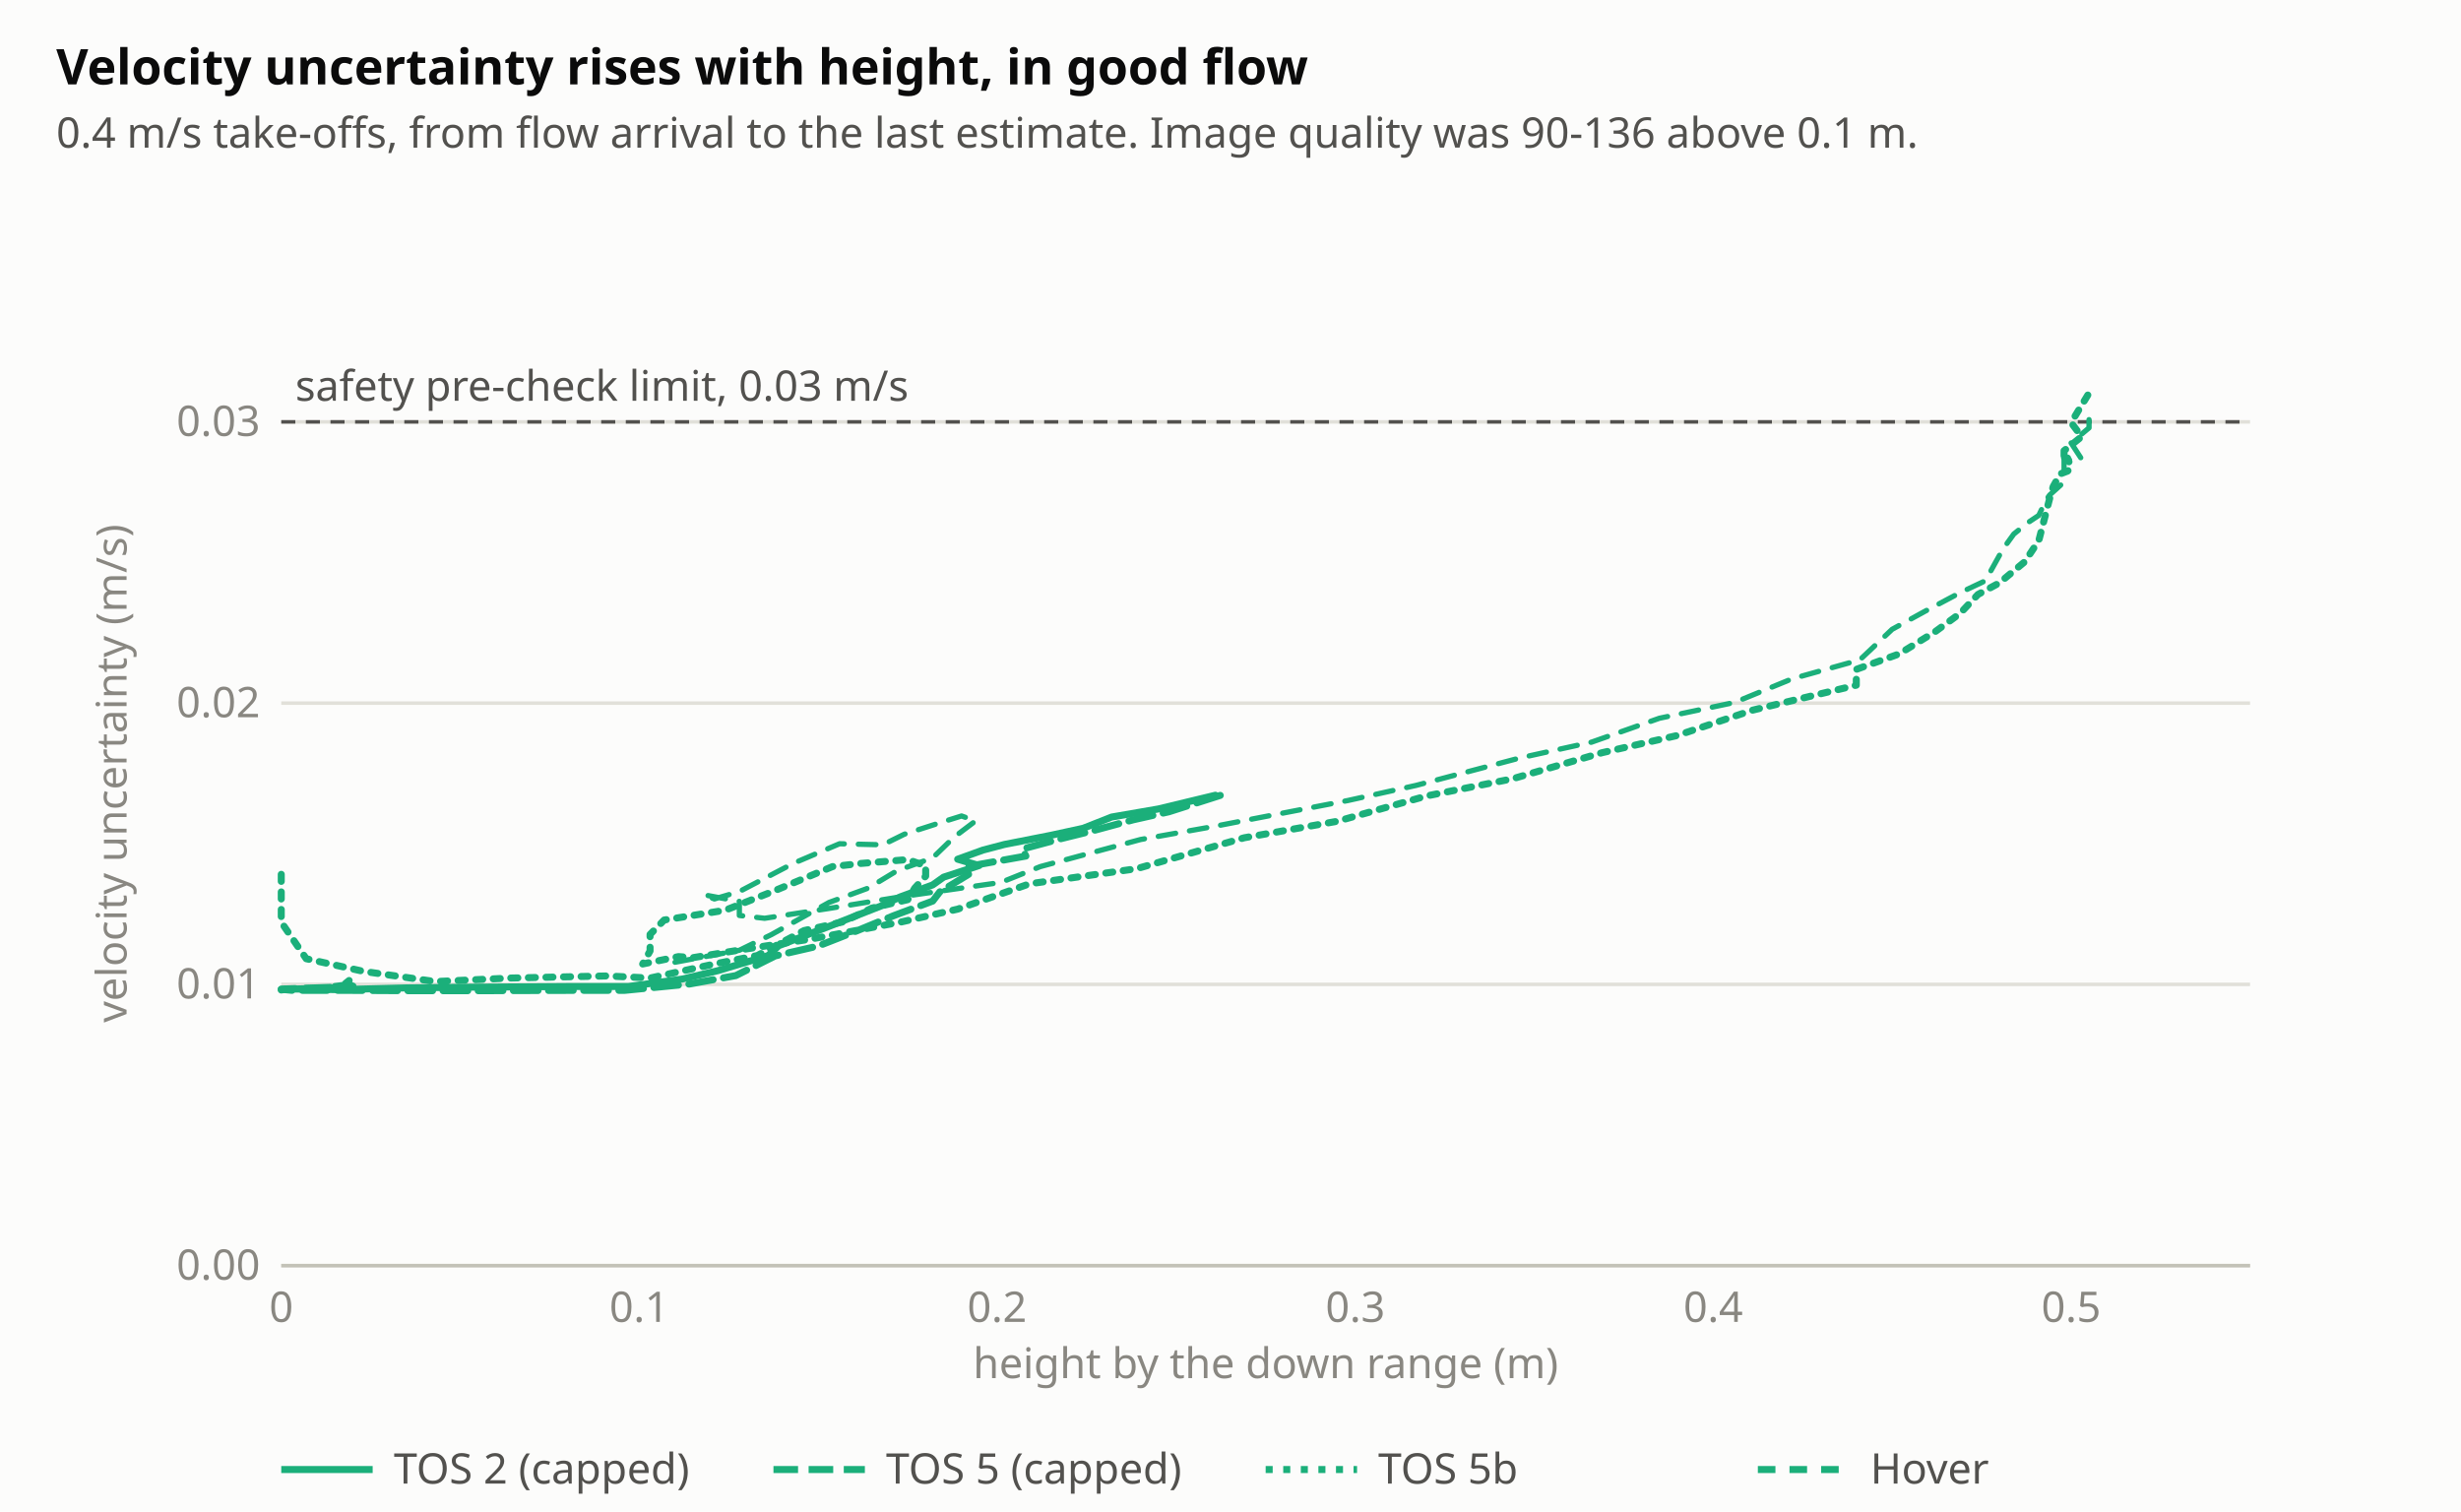
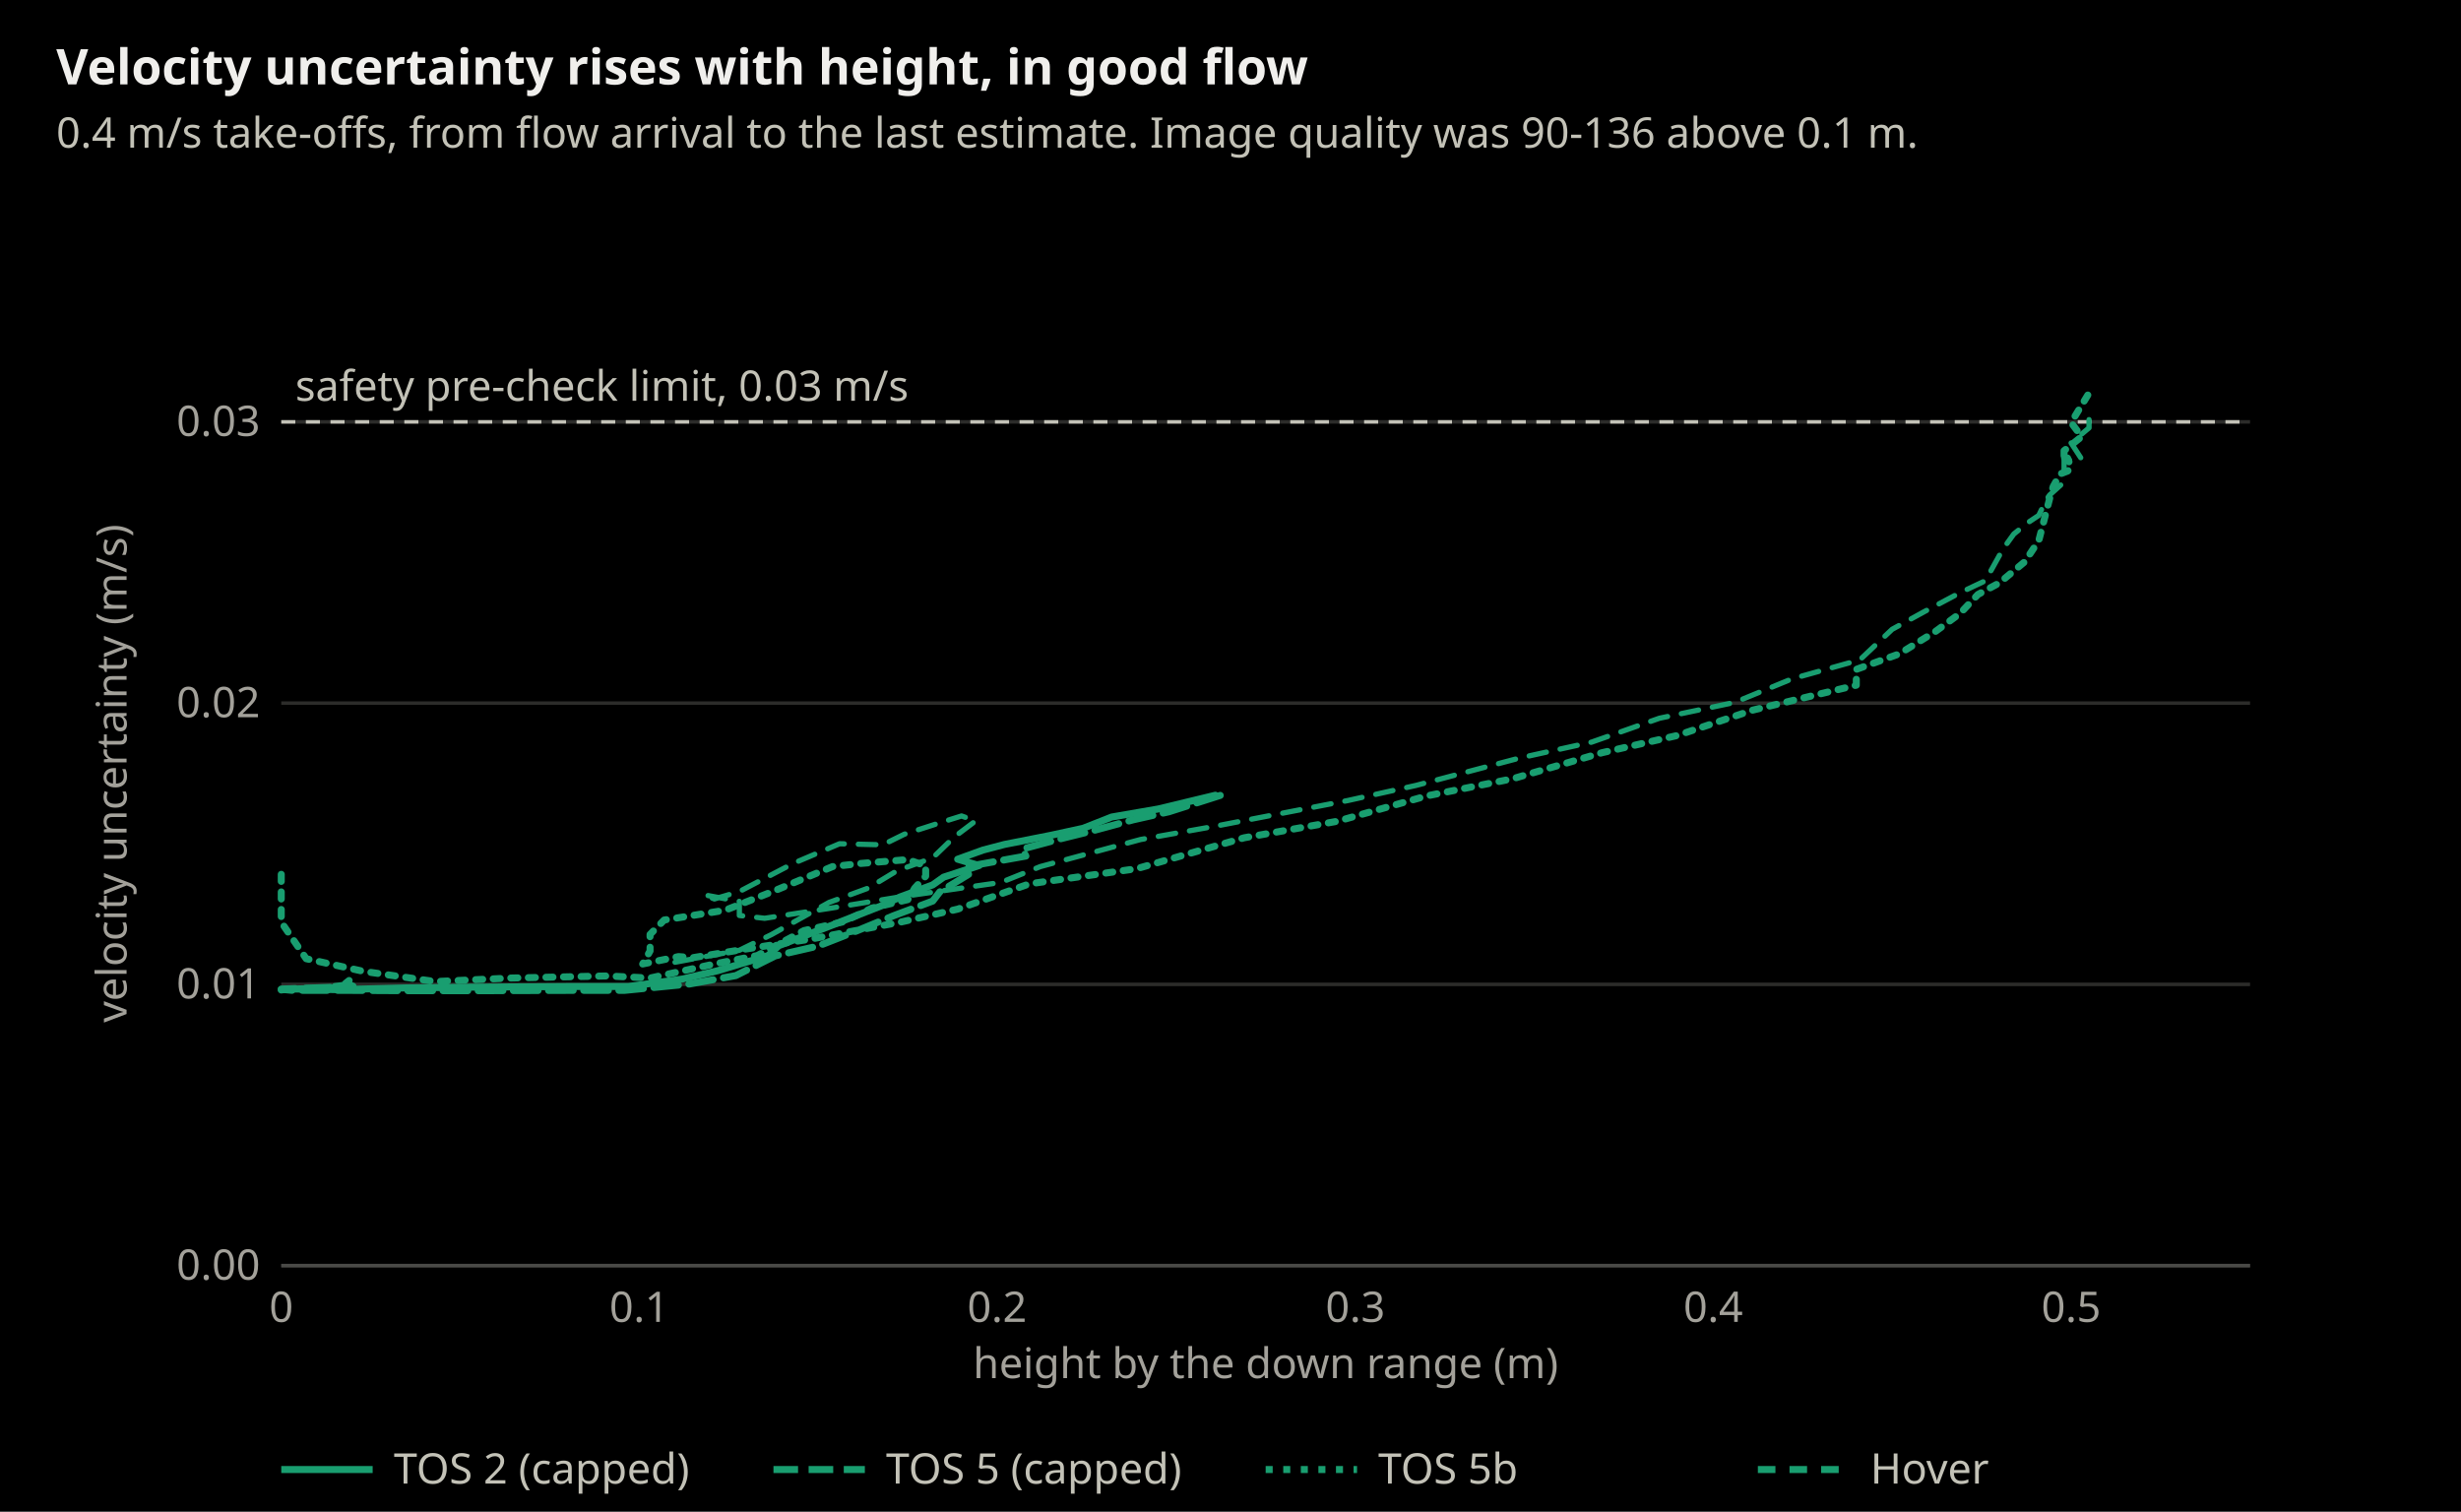
<svg xmlns="http://www.w3.org/2000/svg" viewBox="0 0 700 430" role="img" aria-label="Velocity uncertainty against height for the four 0.4 m/s take-offs">
  <style>
- .bg{fill:#fcfcfb}.p{fill:#0b0b0b}.s{fill:#52514e}.m{fill:#898781}.grid{stroke:#e1e0d9}.axis{stroke:#c3c2b7}
- .c1{stroke:#2a78d6}.c2{stroke:#eb6834}.c3{stroke:#1baf7a}.cg{stroke:#898781}.ref{stroke:#52514e}
- .f1{fill:#2a78d6}.f2{fill:#eb6834}.f3{fill:#1baf7a}.fg{fill:#898781}
- @media (prefers-color-scheme: dark){
- .bg{fill:#1a1a19}.p{fill:#f0efec}.s{fill:#c3c2b7}.grid{stroke:#2c2c2a}.axis{stroke:#383835}
- .c1{stroke:#3987e5}.c2{stroke:#d95926}.c3{stroke:#199e70}.ref{stroke:#c3c2b7}
- .f1{fill:#3987e5}.f2{fill:#d95926}.f3{fill:#199e70}}
+ .bg{fill:#000000}.p{fill:#f0efec}.s{fill:#c3c2b7}.m{fill:#a3a19a}.grid{stroke:#2c2c2a}.axis{stroke:#4a4a47}
+ .c1{stroke:#3987e5}.c2{stroke:#d95926}.c3{stroke:#199e70}.cg{stroke:#a3a19a}.ref{stroke:#c3c2b7}
+ .f1{fill:#3987e5}.f2{fill:#d95926}.f3{fill:#199e70}.fg{fill:#a3a19a}
text{font:12px system-ui,sans-serif}.t{font-weight:600;font-size:14px}.pt{font-weight:600;font-size:12px}
polyline{fill:none;stroke-width:2;stroke-linejoin:round;stroke-linecap:round}
line{stroke-width:1}.refl{stroke-width:1;stroke-dasharray:4 3}
.d2{stroke-dasharray:7 3}.d3{stroke-dasharray:2 3}.dg{stroke-dasharray:5 4;stroke-width:1.5}
</style>
  <rect class="bg" width="700" height="430" />
  <text class="p t" x="16" y="24">Velocity uncertainty rises with height, in good flow</text>
  <text class="s" x="16" y="42">0.4 m/s take-offs, from flow arrival to the last estimate. Image quality was 90-136 above 0.1 m.</text>
  <line class="grid" x1="80" x2="640" y1="360.0" y2="360.0" />
  <text class="m" x="74.0" y="364.0" text-anchor="end">0.00</text>
  <line class="grid" x1="80" x2="640" y1="280.0" y2="280.0" />
  <text class="m" x="74.0" y="284.0" text-anchor="end">0.01</text>
  <line class="grid" x1="80" x2="640" y1="200.0" y2="200.0" />
  <text class="m" x="74.0" y="204.0" text-anchor="end">0.02</text>
  <line class="grid" x1="80" x2="640" y1="120.0" y2="120.0" />
  <text class="m" x="74.0" y="124.0" text-anchor="end">0.03</text>
  <text class="m" x="80.0" y="376.0" text-anchor="middle">0</text>
  <text class="m" x="181.8" y="376.0" text-anchor="middle">0.1</text>
  <text class="m" x="283.6" y="376.0" text-anchor="middle">0.2</text>
  <text class="m" x="385.5" y="376.0" text-anchor="middle">0.3</text>
  <text class="m" x="487.3" y="376.0" text-anchor="middle">0.4</text>
  <text class="m" x="589.1" y="376.0" text-anchor="middle">0.5</text>
  <line class="axis" x1="80" x2="640" y1="360" y2="360" />
  <text class="m" x="360.0" y="392.0" text-anchor="middle">height by the down range (m)</text>
  <text class="m" transform="translate(36,220.0) rotate(-90)" text-anchor="middle">velocity uncertainty (m/s)</text>
  <line class="ref refl" x1="80" x2="640" y1="120.0" y2="120.0" />
  <text class="s" x="84.0" y="114.0" text-anchor="start">safety pre-check limit, 0.03 m/s</text>
  <polyline class="c3 " points="98.3,280.2 95.3,280.6 98.3,281.0 93.2,281.1 80.0,281.4 80.0,281.6 82.0,281.3 96.3,281.5 115.6,281.0 134.0,280.8 163.5,280.6 178.8,280.6 194.0,278.5 204.2,276.1 218.5,271.8 221.5,269.0 235.8,263.5 241.9,261.1 251.1,257.5 256.1,255.1 265.3,251.7 268.4,249.5 278.5,246.2 272.4,244.4 279.6,241.8 285.7,240.2 298.9,237.6 308.1,235.6 316.2,232.4 329.5,230.1 345.7,226.2" />
  <polyline class="c3 d2" points="99.3,278.9 98.3,279.7 100.4,280.5 95.3,280.8 81.0,281.3 80.0,281.4 83.1,281.7 97.3,281.7 115.6,281.8 138.0,281.8 165.5,281.7 177.7,281.7 196.1,279.9 209.3,277.5 220.5,271.9 232.7,269.1 243.9,264.7 254.1,260.5 265.3,256.3 267.3,253.7 275.5,248.7 274.5,246.6 291.8,243.5 290.8,241.5 302.0,238.5 310.1,236.5 322.3,233.2 332.5,230.9 348.8,225.7" />
  <polyline class="c3 d3" points="80.0,248.7 80.0,262.3 87.1,272.7 103.4,276.3 123.8,279.2 145.2,278.2 172.7,277.6 184.9,278.2 203.2,274.2 215.4,271.8 228.7,264.7 239.9,262.2 248.0,258.3 258.2,255.9 260.2,252.6 263.3,249.2 263.3,246.3 258.2,244.5 244.9,245.6 236.8,246.5 219.5,253.7 206.3,258.9 188.9,261.7 184.9,265.8 184.9,270.5 182.8,274.2 193.0,272.1 197.1,272.4 212.4,269.9 230.7,267.1 256.1,262.3 272.4,258.6 292.8,251.4 323.3,247.1 353.9,238.3 380.4,233.6 405.8,226.4 430.3,221.5 455.7,214.1 477.1,209.2 498.5,202.0 528.0,194.9 528.0,190.4 540.2,186.0 550.4,179.7 557.5,174.5 562.6,169.1 568.7,165.8 575.9,159.8 579.9,153.8 583.0,141.8 584.0,138.4 586.0,134.8 588.1,134.0 589.1,133.0 588.1,130.3 586.0,130.1 587.1,130.1 587.1,130.2 587.1,128.2 592.1,124.2 589.1,120.2 594.2,111.8" />
  <polyline class="c3 dg" points="192.0,273.7 210.3,270.3 219.5,265.8 235.8,256.7 247.0,252.6 255.1,247.7 265.3,244.0 271.4,238.1 277.5,233.5 273.5,232.1 268.4,233.7 257.2,237.3 251.1,240.3 238.8,240.0 225.6,245.6 210.3,253.6 203.2,255.7 200.1,254.5 210.3,256.4 210.3,260.4 217.5,261.2 235.8,258.4 256.1,255.1 284.7,251.0 295.9,246.5 324.4,238.8 345.7,235.0 383.4,227.7 402.8,223.4 432.3,215.6 452.7,211.1 472.0,204.3 493.4,199.8 509.7,193.1 529.0,187.7 538.2,179.0 547.3,174.0 557.5,168.6 564.7,165.2 569.7,156.2 572.8,151.9 576.9,148.6 579.9,146.6 582.0,142.2 583.0,140.8 587.1,137.1 587.1,136.1 587.1,130.9 592.1,130.6 589.1,126.0 594.2,121.7 594.2,117.7" />
  <line class="c3 " style="stroke-width:2" x1="80" x2="106" y1="418" y2="418" />
  <text class="s" x="112.0" y="422.0" text-anchor="start">TOS 2 (capped)</text>
  <line class="c3 d2" style="stroke-width:2" x1="220" x2="246" y1="418" y2="418" />
  <text class="s" x="252.0" y="422.0" text-anchor="start">TOS 5 (capped)</text>
  <line class="c3 d3" style="stroke-width:2" x1="360" x2="386" y1="418" y2="418" />
  <text class="s" x="392.0" y="422.0" text-anchor="start">TOS 5b</text>
  <line class="c3 dg" style="stroke-width:2" x1="500" x2="526" y1="418" y2="418" />
  <text class="s" x="532.0" y="422.0" text-anchor="start">Hover</text>
</svg>
